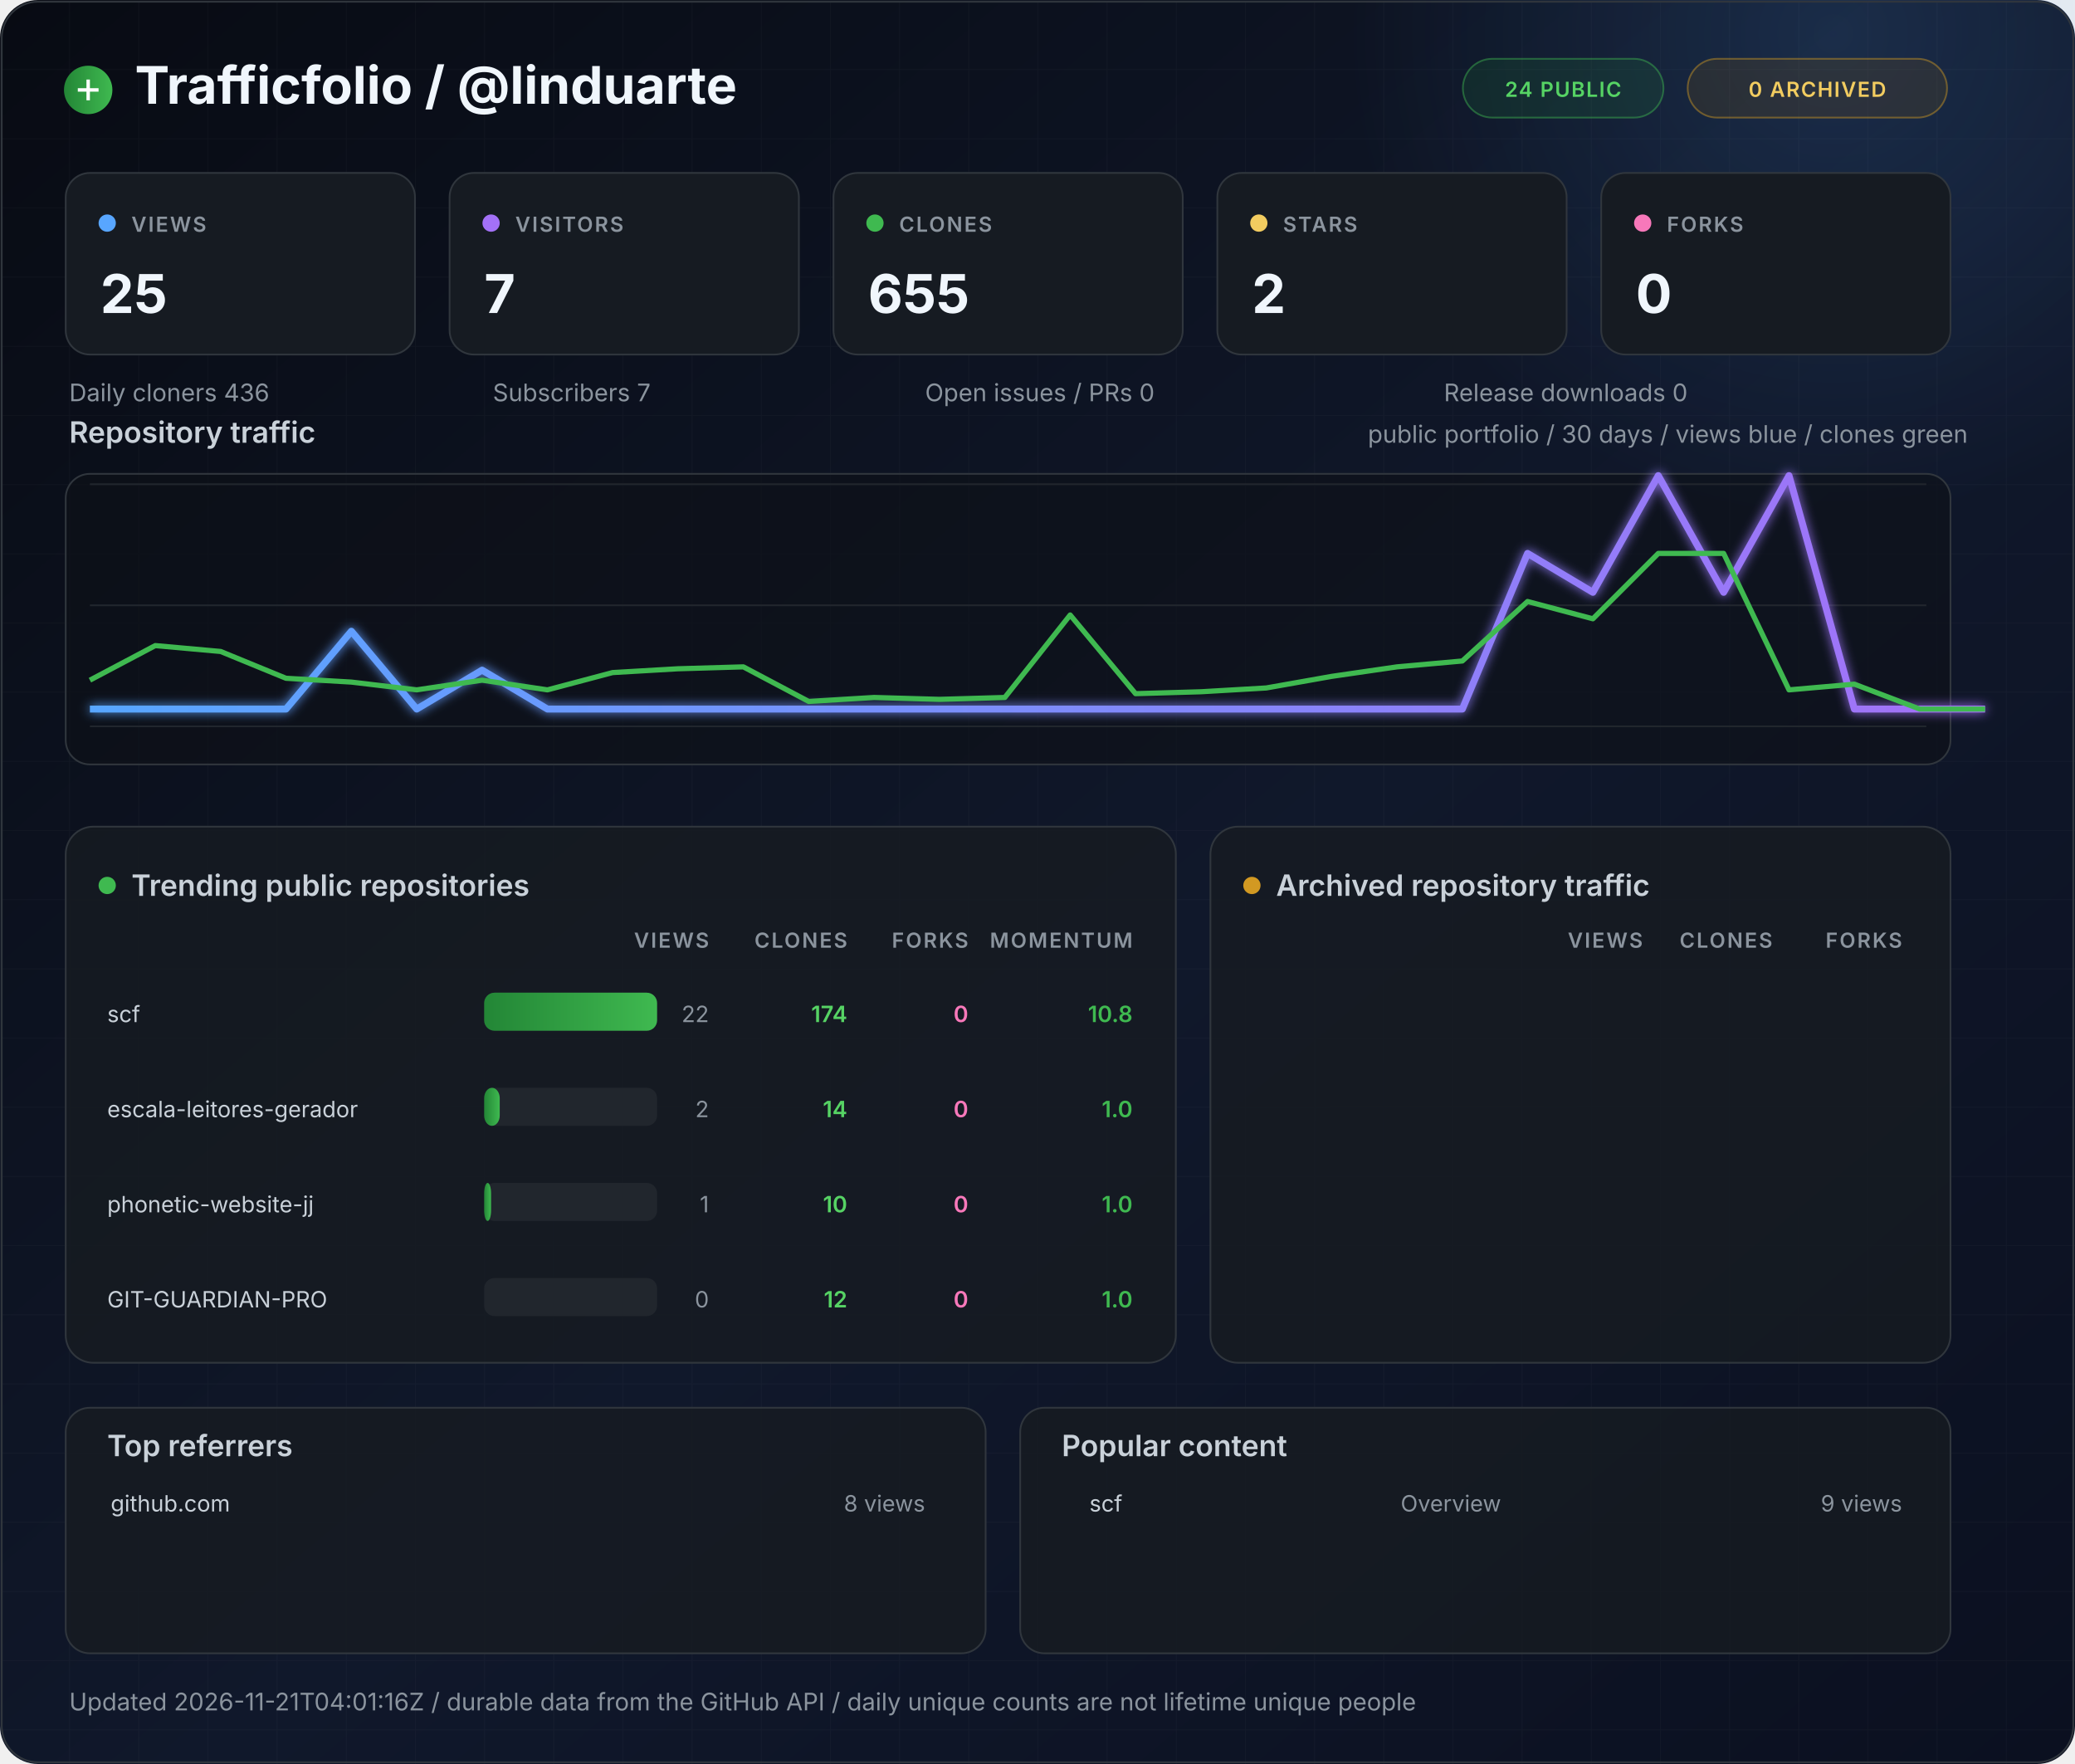
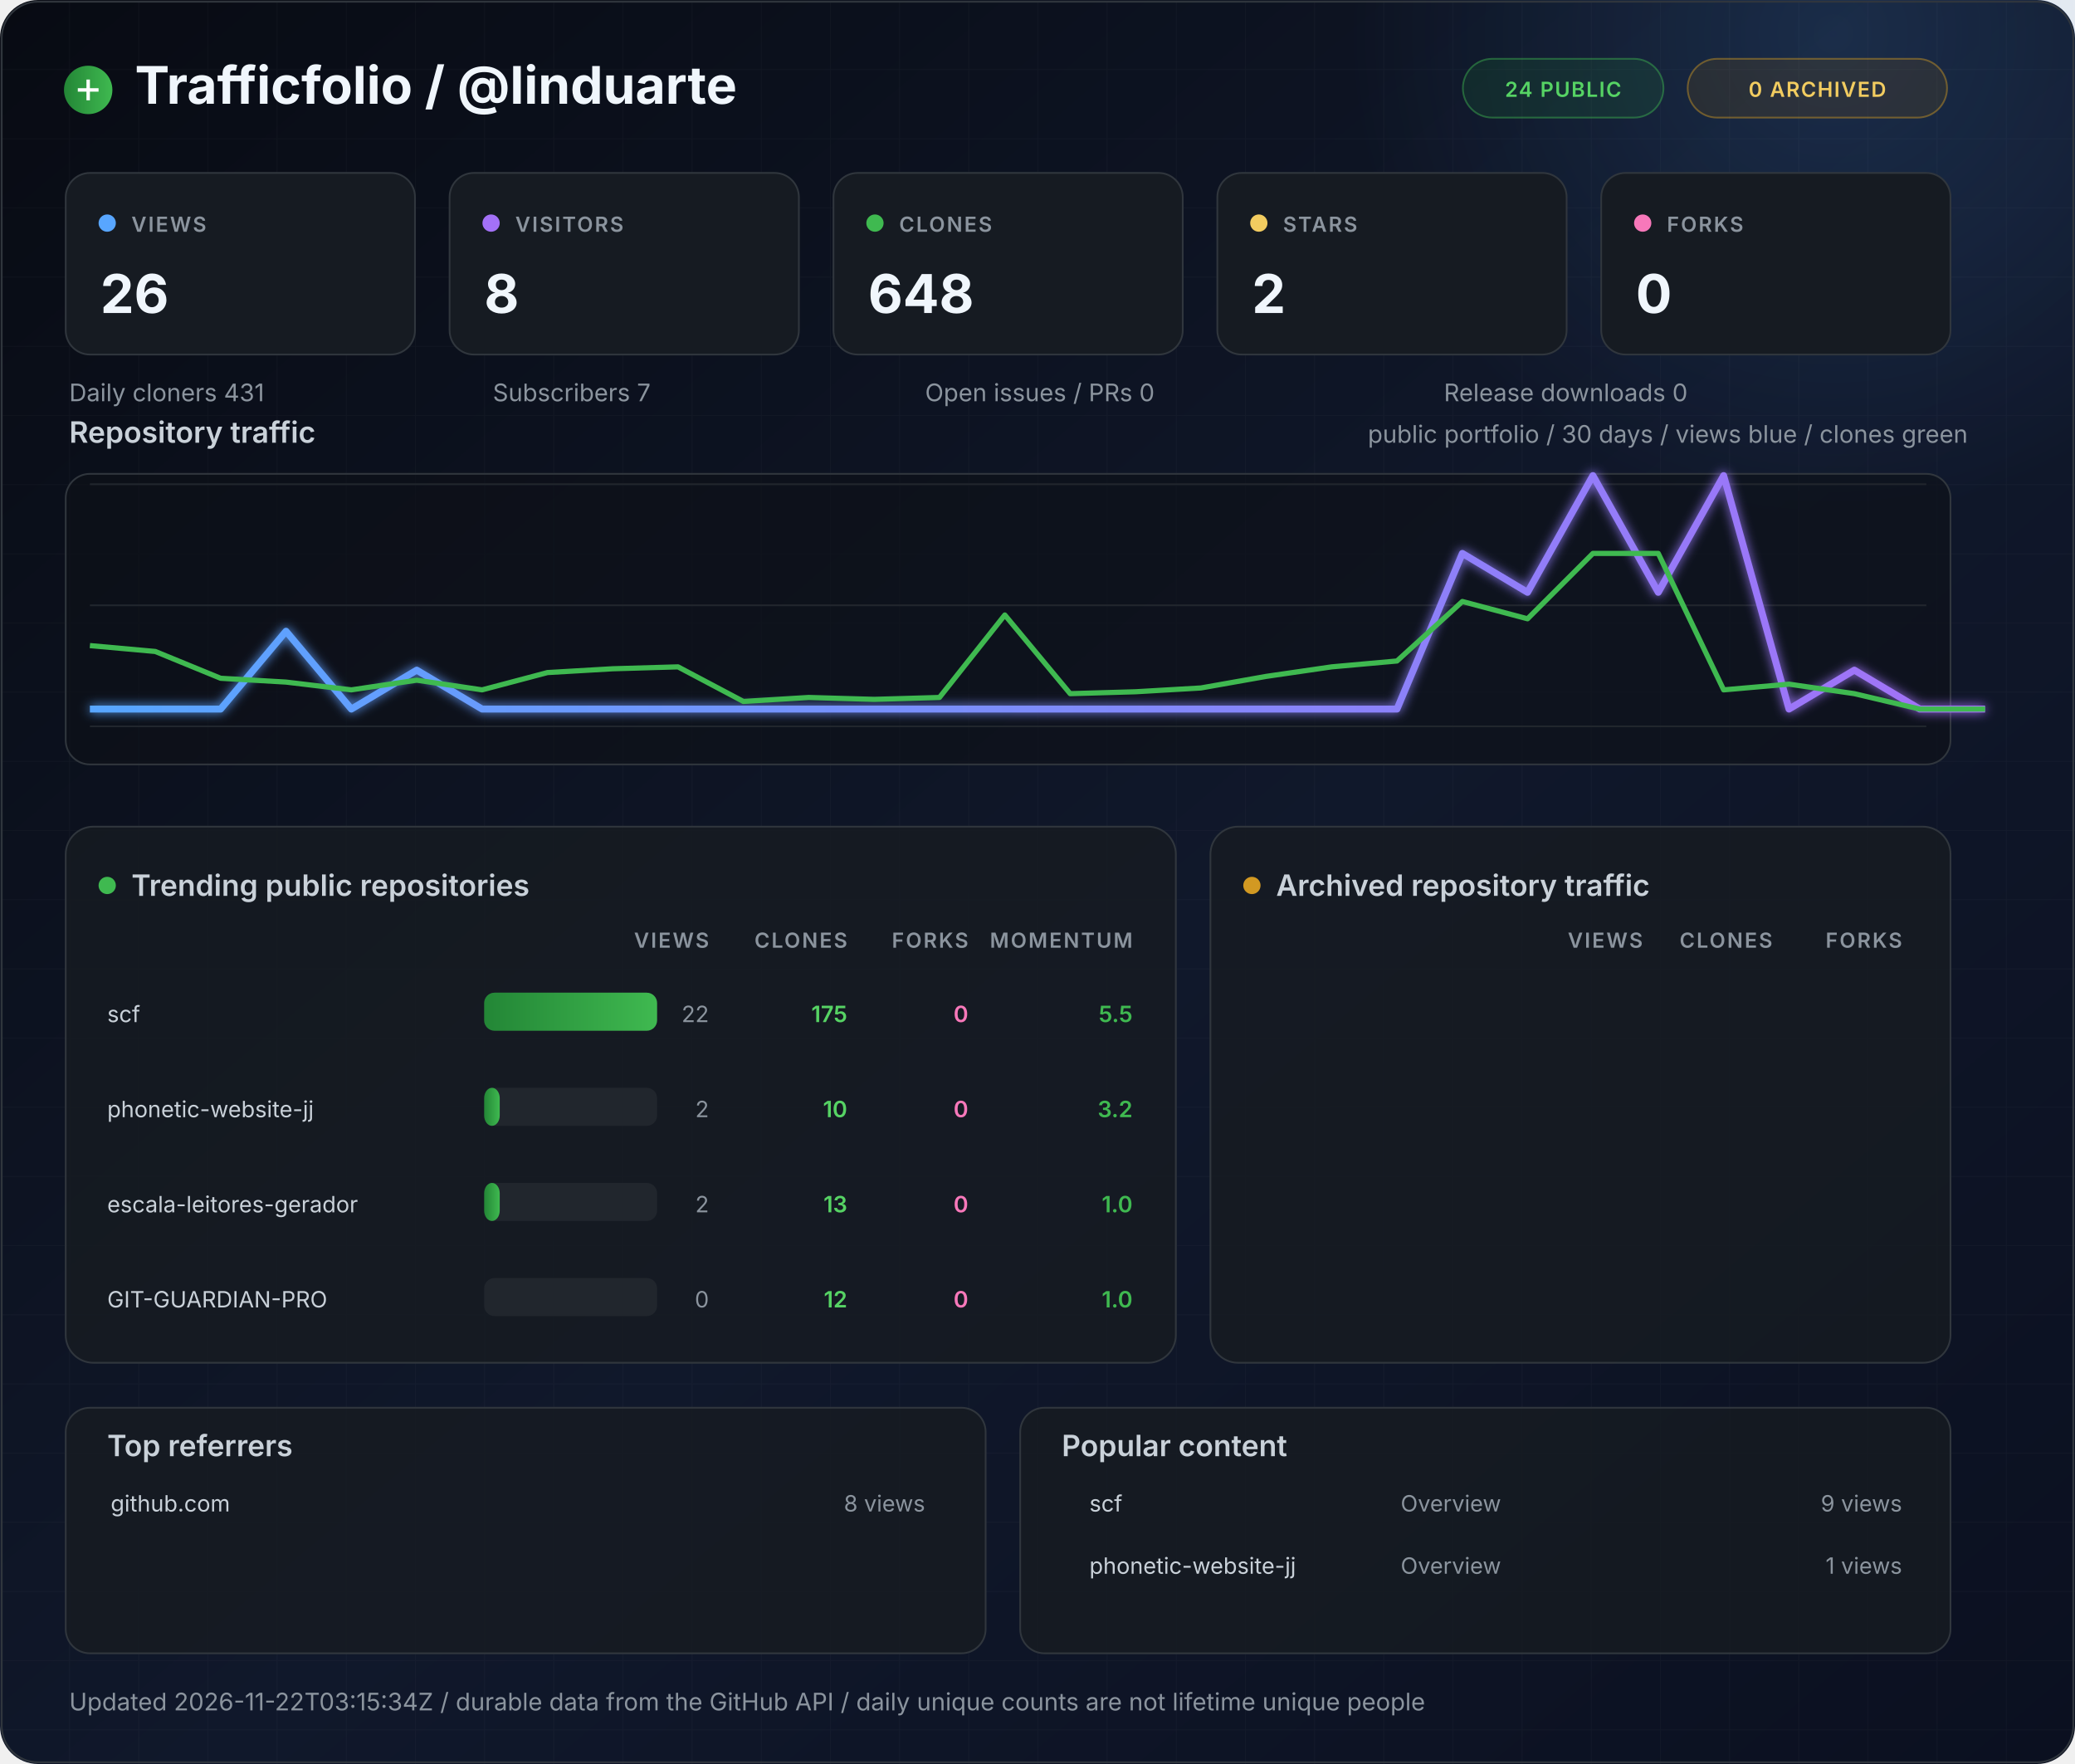
<svg xmlns="http://www.w3.org/2000/svg" width="1200" height="1020" viewBox="0 0 1200 1020" role="img" aria-label="Trafficfolio GitHub analytics dashboard for linduarte">
  <defs>
    <linearGradient id="bg" x1="0" y1="0" x2="1" y2="1">
      <stop stop-color="#080b13" />
      <stop offset=".55" stop-color="#10182b" />
      <stop offset="1" stop-color="#0b1020" />
    </linearGradient>
    <linearGradient id="line" x1="0" y1="0" x2="1" y2="0">
      <stop stop-color="#58a6ff" />
      <stop offset="1" stop-color="#a371f7" />
    </linearGradient>
    <linearGradient id="bar" x1="0" y1="0" x2="1" y2="0">
      <stop stop-color="#238636" />
      <stop offset="1" stop-color="#3fb950" />
    </linearGradient>
    <linearGradient id="archiveBar" x1="0" y1="0" x2="1" y2="0">
      <stop stop-color="#9e6a03" />
      <stop offset="1" stop-color="#f2cc60" />
    </linearGradient>
    <radialGradient id="ambient">
      <stop stop-color="#58a6ff" stop-opacity=".16" />
      <stop offset="1" stop-color="#58a6ff" stop-opacity="0" />
    </radialGradient>
    <pattern id="grid" width="40" height="40" patternUnits="userSpaceOnUse">
      <path d="M40 0H0V40" fill="none" stroke="#ffffff" stroke-opacity=".025" />
    </pattern>
    <filter id="glow">
      <feGaussianBlur stdDeviation="3" result="b" />
      <feMerge>
        <feMergeNode in="b" />
        <feMergeNode in="SourceGraphic" />
      </feMerge>
    </filter>
    <style>
    .title{font:750 30px -apple-system,BlinkMacSystemFont,"Segoe UI",sans-serif;fill:#f0f6fc}
    .subtitle{font:14px -apple-system,BlinkMacSystemFont,"Segoe UI",sans-serif;fill:#8b949e}
    .label{font:600 12px -apple-system,BlinkMacSystemFont,"Segoe UI",sans-serif;fill:#8b949e;letter-spacing:1px}
    .metric{font:700 31px -apple-system,BlinkMacSystemFont,"Segoe UI",sans-serif;fill:#f0f6fc}
    .section{font:600 17px -apple-system,BlinkMacSystemFont,"Segoe UI",sans-serif;fill:#c9d1d9}
    .repo,.value,.trend,.archive,.clone,.fork{font:13px -apple-system,BlinkMacSystemFont,"Segoe UI",sans-serif;fill:#c9d1d9}
    .value{fill:#8b949e} .trend{fill:#3fb950;font-weight:600} .archive{fill:#d29922}
    .clone{fill:#56d364;font-weight:600} .fork{fill:#f778ba;font-weight:600}
    .pill{font:600 12px -apple-system,BlinkMacSystemFont,"Segoe UI",sans-serif;letter-spacing:.7px}
  </style>
  </defs>
  <rect width="1200" height="1020" rx="22" fill="url(#bg)" />
  <rect width="1200" height="1020" rx="22" fill="url(#grid)" />
  <circle cx="1060" cy="20" r="280" fill="url(#ambient)" />
  <rect x="1" y="1" width="1198" height="1018" rx="21" fill="none" stroke="#30363d" />
  <circle cx="51" cy="52" r="14" fill="url(#bar)" />
  <path d="M45 52h12M51 46v12" stroke="#fff" stroke-width="2" />
  <text x="78" y="60" class="title">Trafficfolio / @linduarte</text>
  <rect x="846" y="34" width="116" height="34" rx="17" fill="#238636" fill-opacity=".16" stroke="#3fb950" stroke-opacity=".45" />
  <text x="904" y="56" text-anchor="middle" class="pill" fill="#56d364">24 PUBLIC</text>
  <rect x="976" y="34" width="150" height="34" rx="17" fill="#9e6a03" fill-opacity=".14" stroke="#d29922" stroke-opacity=".45" />
  <text x="1051" y="56" text-anchor="middle" class="pill" fill="#f2cc60">0 ARCHIVED</text>
  <rect x="38" y="100" width="202" height="105" rx="14" fill="#161b22" stroke="#30363d" />
  <circle cx="62" cy="129" r="5" fill="#58a6ff" />
  <text x="76" y="134" class="label">VIEWS</text>
-   <text x="58" y="181" class="metric">25</text>
+   <text x="58" y="181" class="metric">26</text>
  <rect x="260" y="100" width="202" height="105" rx="14" fill="#161b22" stroke="#30363d" />
  <circle cx="284" cy="129" r="5" fill="#a371f7" />
  <text x="298" y="134" class="label">VISITORS</text>
-   <text x="280" y="181" class="metric">7</text>
+   <text x="280" y="181" class="metric">8</text>
  <rect x="482" y="100" width="202" height="105" rx="14" fill="#161b22" stroke="#30363d" />
  <circle cx="506" cy="129" r="5" fill="#3fb950" />
  <text x="520" y="134" class="label">CLONES</text>
-   <text x="502" y="181" class="metric">655</text>
+   <text x="502" y="181" class="metric">648</text>
  <rect x="704" y="100" width="202" height="105" rx="14" fill="#161b22" stroke="#30363d" />
  <circle cx="728" cy="129" r="5" fill="#f2cc60" />
  <text x="742" y="134" class="label">STARS</text>
  <text x="724" y="181" class="metric">2</text>
  <rect x="926" y="100" width="202" height="105" rx="14" fill="#161b22" stroke="#30363d" />
  <circle cx="950" cy="129" r="5" fill="#f778ba" />
  <text x="964" y="134" class="label">FORKS</text>
  <text x="946" y="181" class="metric">0</text>
-   <text x="40" y="232" class="subtitle">Daily cloners 436</text>
+   <text x="40" y="232" class="subtitle">Daily cloners 431</text>
  <text x="285" y="232" class="subtitle">Subscribers 7</text>
  <text x="535" y="232" class="subtitle">Open issues / PRs 0</text>
  <text x="835" y="232" class="subtitle">Release downloads 0</text>
  <text x="40" y="256" class="section">Repository traffic</text>
  <text x="1138" y="256" text-anchor="end" class="subtitle">public portfolio / 30 days / views blue / clones green</text>
  <rect x="38" y="274" width="1090" height="168" rx="14" fill="#0d1117" fill-opacity=".62" stroke="#30363d" />
  <line x1="52" y1="420" x2="1114" y2="420" stroke="#21262d" />
  <line x1="52" y1="350" x2="1114" y2="350" stroke="#21262d" />
  <line x1="52" y1="280" x2="1114" y2="280" stroke="#21262d" />
-   <polyline points="52.0,410.0 89.8,410.0 127.6,410.0 165.4,410.0 203.2,365.0 241.0,410.0 278.8,387.5 316.6,410.0 354.3,410.0 392.1,410.0 429.9,410.0 467.7,410.0 505.5,410.0 543.3,410.0 581.1,410.0 618.9,410.0 656.7,410.0 694.5,410.0 732.3,410.0 770.1,410.0 807.9,410.0 845.7,410.0 883.4,320.0 921.2,342.5 959.0,275.0 996.8,342.5 1034.6,275.0 1072.4,410.0 1110.2,410.0 1148.0,410.0" fill="none" stroke="url(#line)" stroke-width="4" stroke-linejoin="round" filter="url(#glow)" />
-   <polyline points="52.0,393.3 89.8,373.3 127.6,376.7 165.4,392.2 203.2,394.4 241.0,398.9 278.8,393.3 316.6,398.9 354.3,388.9 392.1,386.7 429.9,385.6 467.7,405.6 505.5,403.3 543.3,404.4 581.1,403.3 618.9,355.6 656.7,401.1 694.5,400.0 732.3,397.8 770.1,391.1 807.9,385.6 845.7,382.2 883.4,347.8 921.2,357.8 959.0,320.0 996.8,320.0 1034.6,398.9 1072.4,395.6 1110.2,410.0 1148.0,410.0" fill="none" stroke="#3fb950" stroke-width="3" stroke-linejoin="round" />
+   <polyline points="52.0,410.0 89.8,410.0 127.6,410.0 165.4,365.0 203.2,410.0 241.0,387.5 278.8,410.0 316.6,410.0 354.3,410.0 392.1,410.0 429.9,410.0 467.7,410.0 505.5,410.0 543.3,410.0 581.1,410.0 618.9,410.0 656.7,410.0 694.5,410.0 732.3,410.0 770.1,410.0 807.9,410.0 845.7,320.0 883.4,342.5 921.2,275.0 959.0,342.5 996.8,275.0 1034.6,410.0 1072.4,387.5 1110.2,410.0 1148.0,410.0" fill="none" stroke="url(#line)" stroke-width="4" stroke-linejoin="round" filter="url(#glow)" />
+   <polyline points="52.0,373.3 89.8,376.7 127.6,392.2 165.4,394.4 203.2,398.9 241.0,393.3 278.8,398.9 316.6,388.9 354.3,386.7 392.1,385.6 429.9,405.6 467.7,403.3 505.5,404.4 543.3,403.3 581.1,355.6 618.9,401.1 656.7,400.0 694.5,397.8 732.3,391.1 770.1,385.6 807.9,382.2 845.7,347.8 883.4,357.8 921.2,320.0 959.0,320.0 996.8,398.9 1034.6,395.6 1072.4,401.1 1110.2,410.0 1148.0,410.0" fill="none" stroke="#3fb950" stroke-width="3" stroke-linejoin="round" />
  <rect x="38" y="478" width="642" height="310" rx="16" fill="#161b22" fill-opacity=".82" stroke="#30363d" />
  <circle cx="62" cy="512" r="5" fill="#3fb950" />
  <text x="76" y="518" class="section">Trending public repositories</text>
  <text x="410" y="548" text-anchor="end" class="label">VIEWS</text>
  <text x="490" y="548" text-anchor="end" class="label">CLONES</text>
  <text x="560" y="548" text-anchor="end" class="label">FORKS</text>
  <text x="655" y="548" text-anchor="end" class="label">MOMENTUM</text>
  <text x="62" y="591" class="repo">scf</text>
  <rect x="280" y="574" width="100" height="22" rx="6" fill="#21262d" />
  <rect x="280" y="574" width="100" height="22" rx="6" fill="url(#bar)" />
  <text x="410" y="591" text-anchor="end" class="value">22</text>
-   <text x="490" y="591" text-anchor="end" class="clone">174</text>
+   <text x="490" y="591" text-anchor="end" class="clone">175</text>
  <text x="560" y="591" text-anchor="end" class="fork">0</text>
-   <text x="655" y="591" text-anchor="end" class="trend">10.8</text>
-   <text x="62" y="646" class="repo">escala-leitores-gerador</text>
+   <text x="655" y="591" text-anchor="end" class="trend">5.5</text>
+   <text x="62" y="646" class="repo">phonetic-website-jj</text>
  <rect x="280" y="629" width="100" height="22" rx="6" fill="#21262d" />
  <rect x="280" y="629" width="9" height="22" rx="6" fill="url(#bar)" />
  <text x="410" y="646" text-anchor="end" class="value">2</text>
-   <text x="490" y="646" text-anchor="end" class="clone">14</text>
+   <text x="490" y="646" text-anchor="end" class="clone">10</text>
  <text x="560" y="646" text-anchor="end" class="fork">0</text>
-   <text x="655" y="646" text-anchor="end" class="trend">1.0</text>
-   <text x="62" y="701" class="repo">phonetic-website-jj</text>
+   <text x="655" y="646" text-anchor="end" class="trend">3.2</text>
+   <text x="62" y="701" class="repo">escala-leitores-gerador</text>
  <rect x="280" y="684" width="100" height="22" rx="6" fill="#21262d" />
-   <rect x="280" y="684" width="4" height="22" rx="6" fill="url(#bar)" />
-   <text x="410" y="701" text-anchor="end" class="value">1</text>
-   <text x="490" y="701" text-anchor="end" class="clone">10</text>
+   <rect x="280" y="684" width="9" height="22" rx="6" fill="url(#bar)" />
+   <text x="410" y="701" text-anchor="end" class="value">2</text>
+   <text x="490" y="701" text-anchor="end" class="clone">13</text>
  <text x="560" y="701" text-anchor="end" class="fork">0</text>
  <text x="655" y="701" text-anchor="end" class="trend">1.0</text>
  <text x="62" y="756" class="repo">GIT-GUARDIAN-PRO</text>
  <rect x="280" y="739" width="100" height="22" rx="6" fill="#21262d" />
  <rect x="280" y="739" width="0" height="22" rx="6" fill="url(#bar)" />
  <text x="410" y="756" text-anchor="end" class="value">0</text>
  <text x="490" y="756" text-anchor="end" class="clone">12</text>
  <text x="560" y="756" text-anchor="end" class="fork">0</text>
  <text x="655" y="756" text-anchor="end" class="trend">1.0</text>
  <rect x="700" y="478" width="428" height="310" rx="16" fill="#161b22" fill-opacity=".82" stroke="#30363d" />
  <circle cx="724" cy="512" r="5" fill="#d29922" />
  <text x="738" y="518" class="section">Archived repository traffic</text>
  <text x="950" y="548" text-anchor="end" class="label">VIEWS</text>
  <text x="1025" y="548" text-anchor="end" class="label">CLONES</text>
  <text x="1100" y="548" text-anchor="end" class="label">FORKS</text>
  <rect x="38" y="814" width="532" height="142" rx="14" fill="#161b22" fill-opacity=".82" stroke="#30363d" />
  <text x="62" y="842" class="section">Top referrers</text>
  <text x="64" y="874" class="repo">github.com</text>
  <text x="535" y="874" text-anchor="end" class="value">8 views</text>
  <rect x="590" y="814" width="538" height="142" rx="14" fill="#161b22" fill-opacity=".82" stroke="#30363d" />
  <text x="614" y="842" class="section">Popular content</text>
  <text x="630" y="874" class="repo">scf</text>
  <text x="810" y="874" class="value">Overview</text>
  <text x="1100" y="874" text-anchor="end" class="value">9 views</text>
-   <text x="40" y="989" class="subtitle">Updated 2026-11-21T04:01:16Z / durable data from the GitHub API / daily unique counts are not lifetime unique people</text>
+   <text x="630" y="910" class="repo">phonetic-website-jj</text>
+   <text x="810" y="910" class="value">Overview</text>
+   <text x="1100" y="910" text-anchor="end" class="value">1 views</text>
+   <text x="40" y="989" class="subtitle">Updated 2026-11-22T03:15:34Z / durable data from the GitHub API / daily unique counts are not lifetime unique people</text>
</svg>
